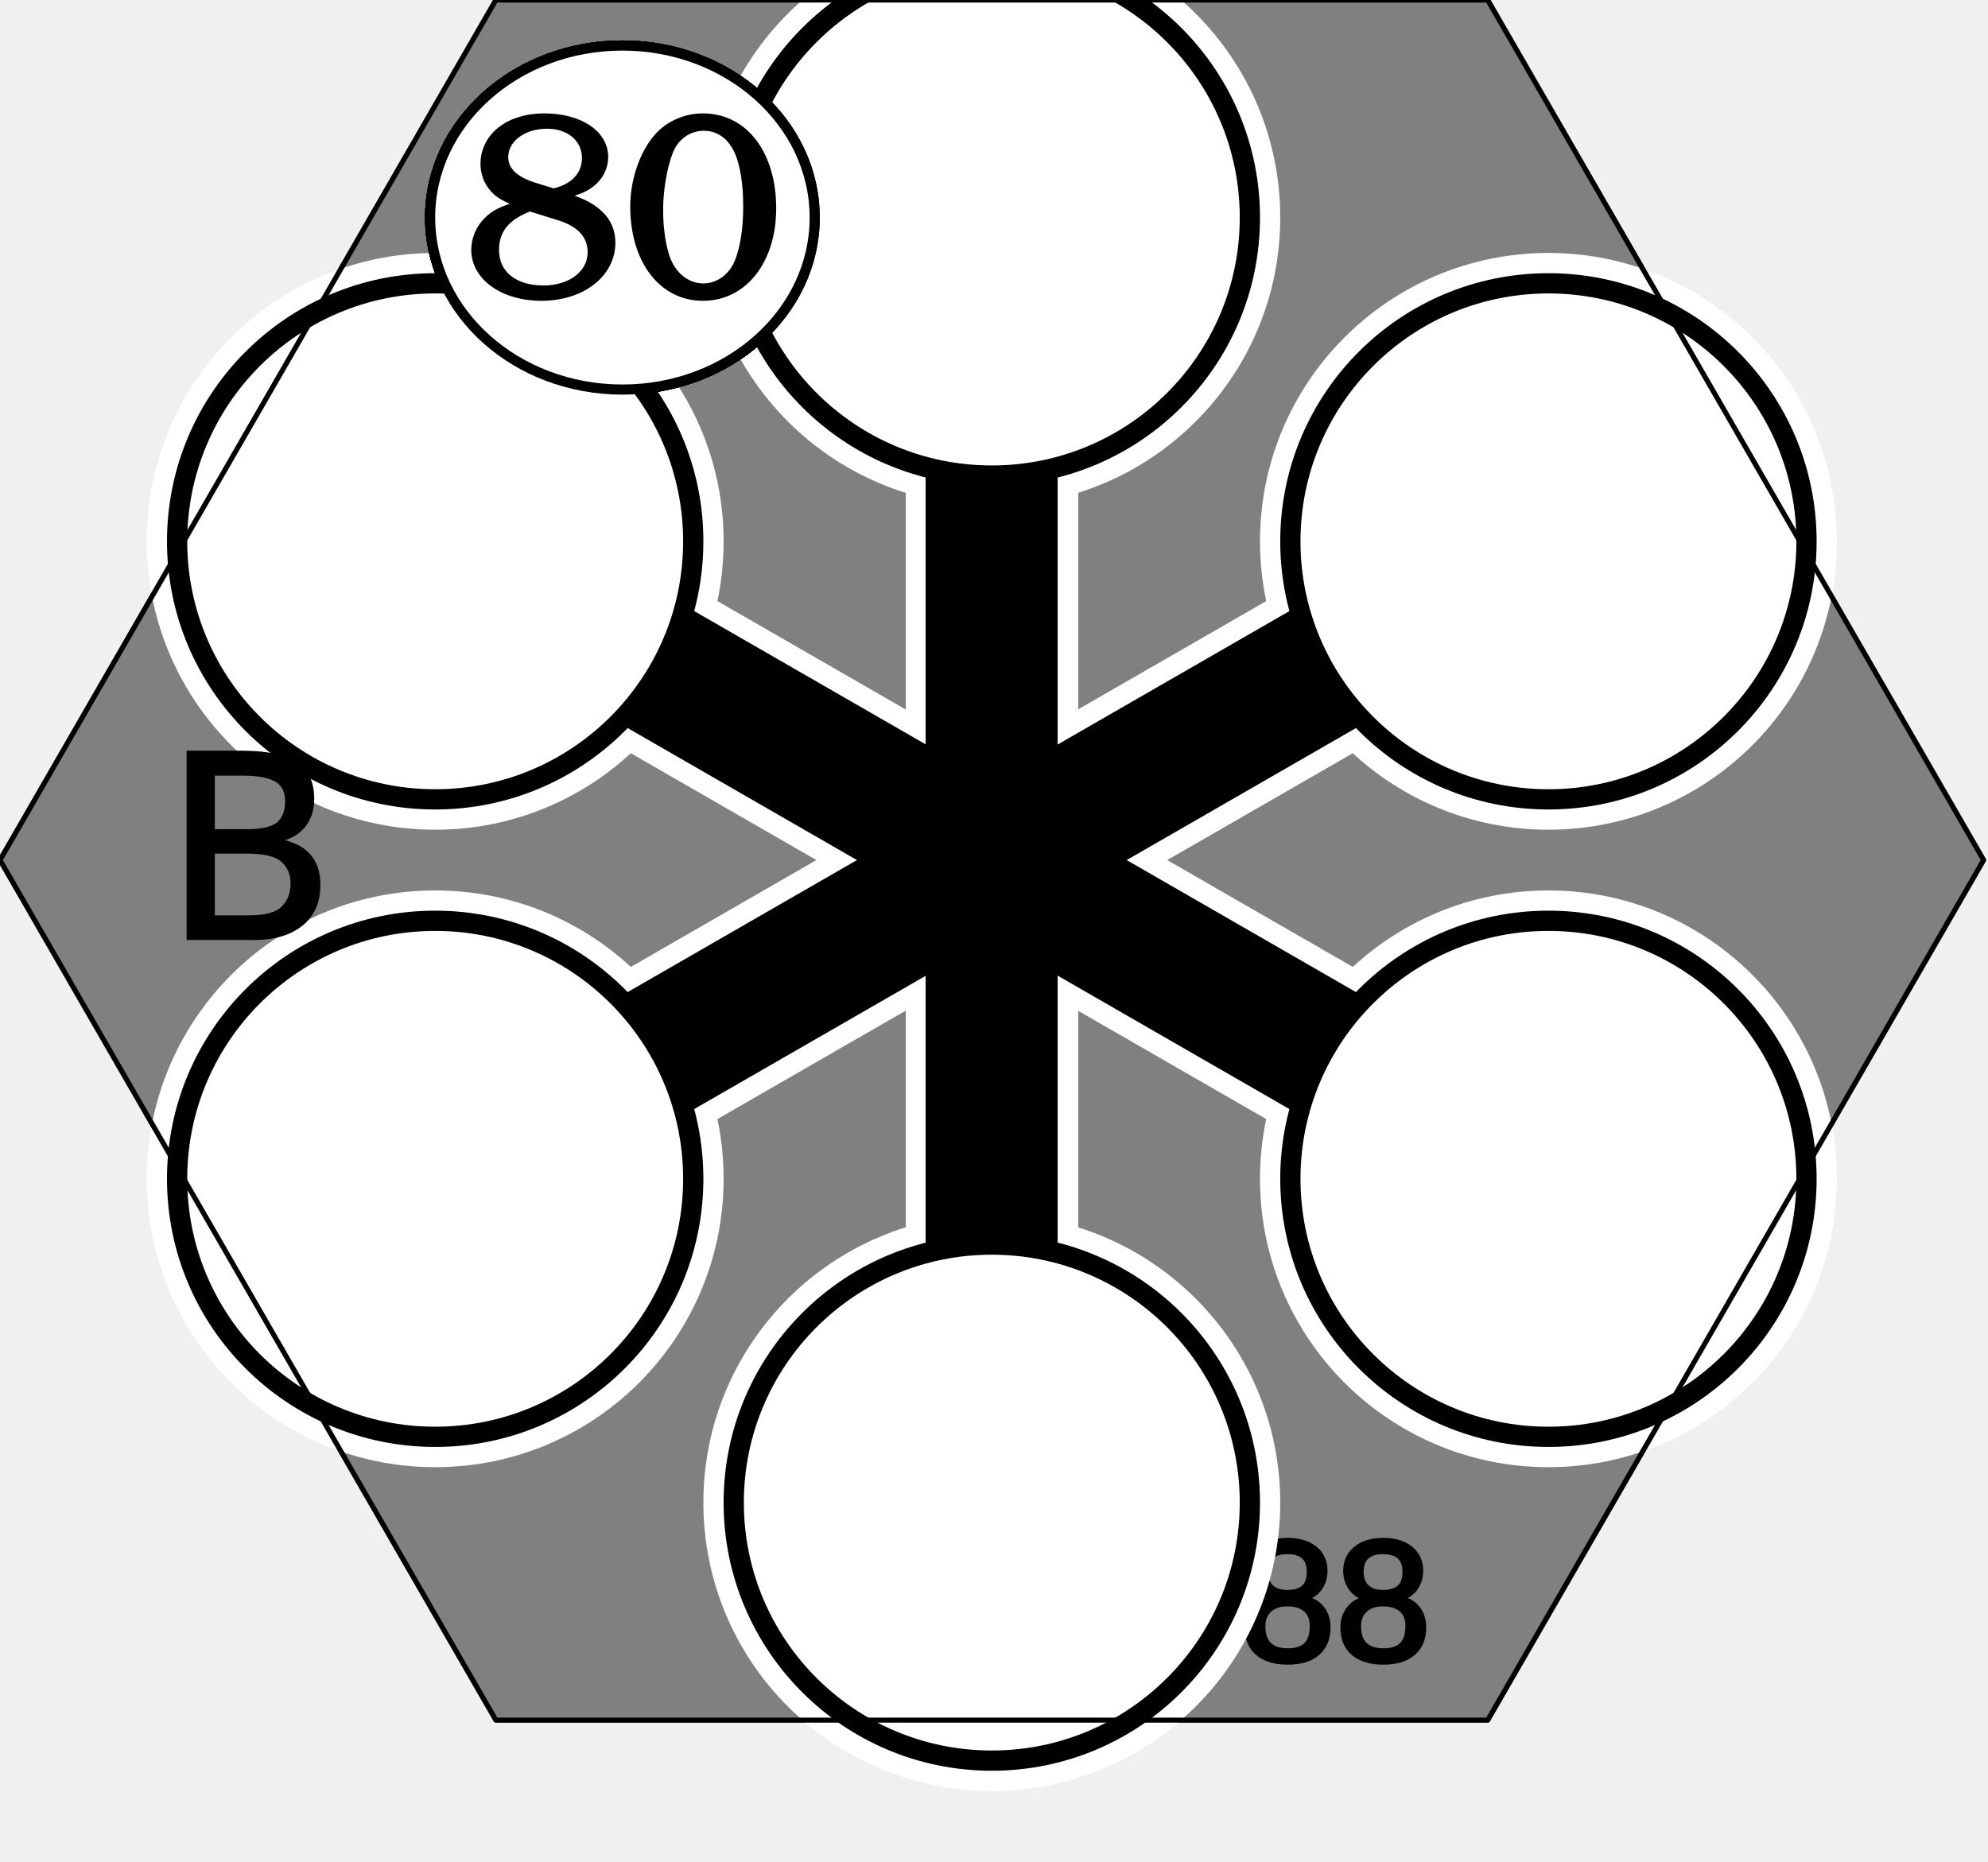
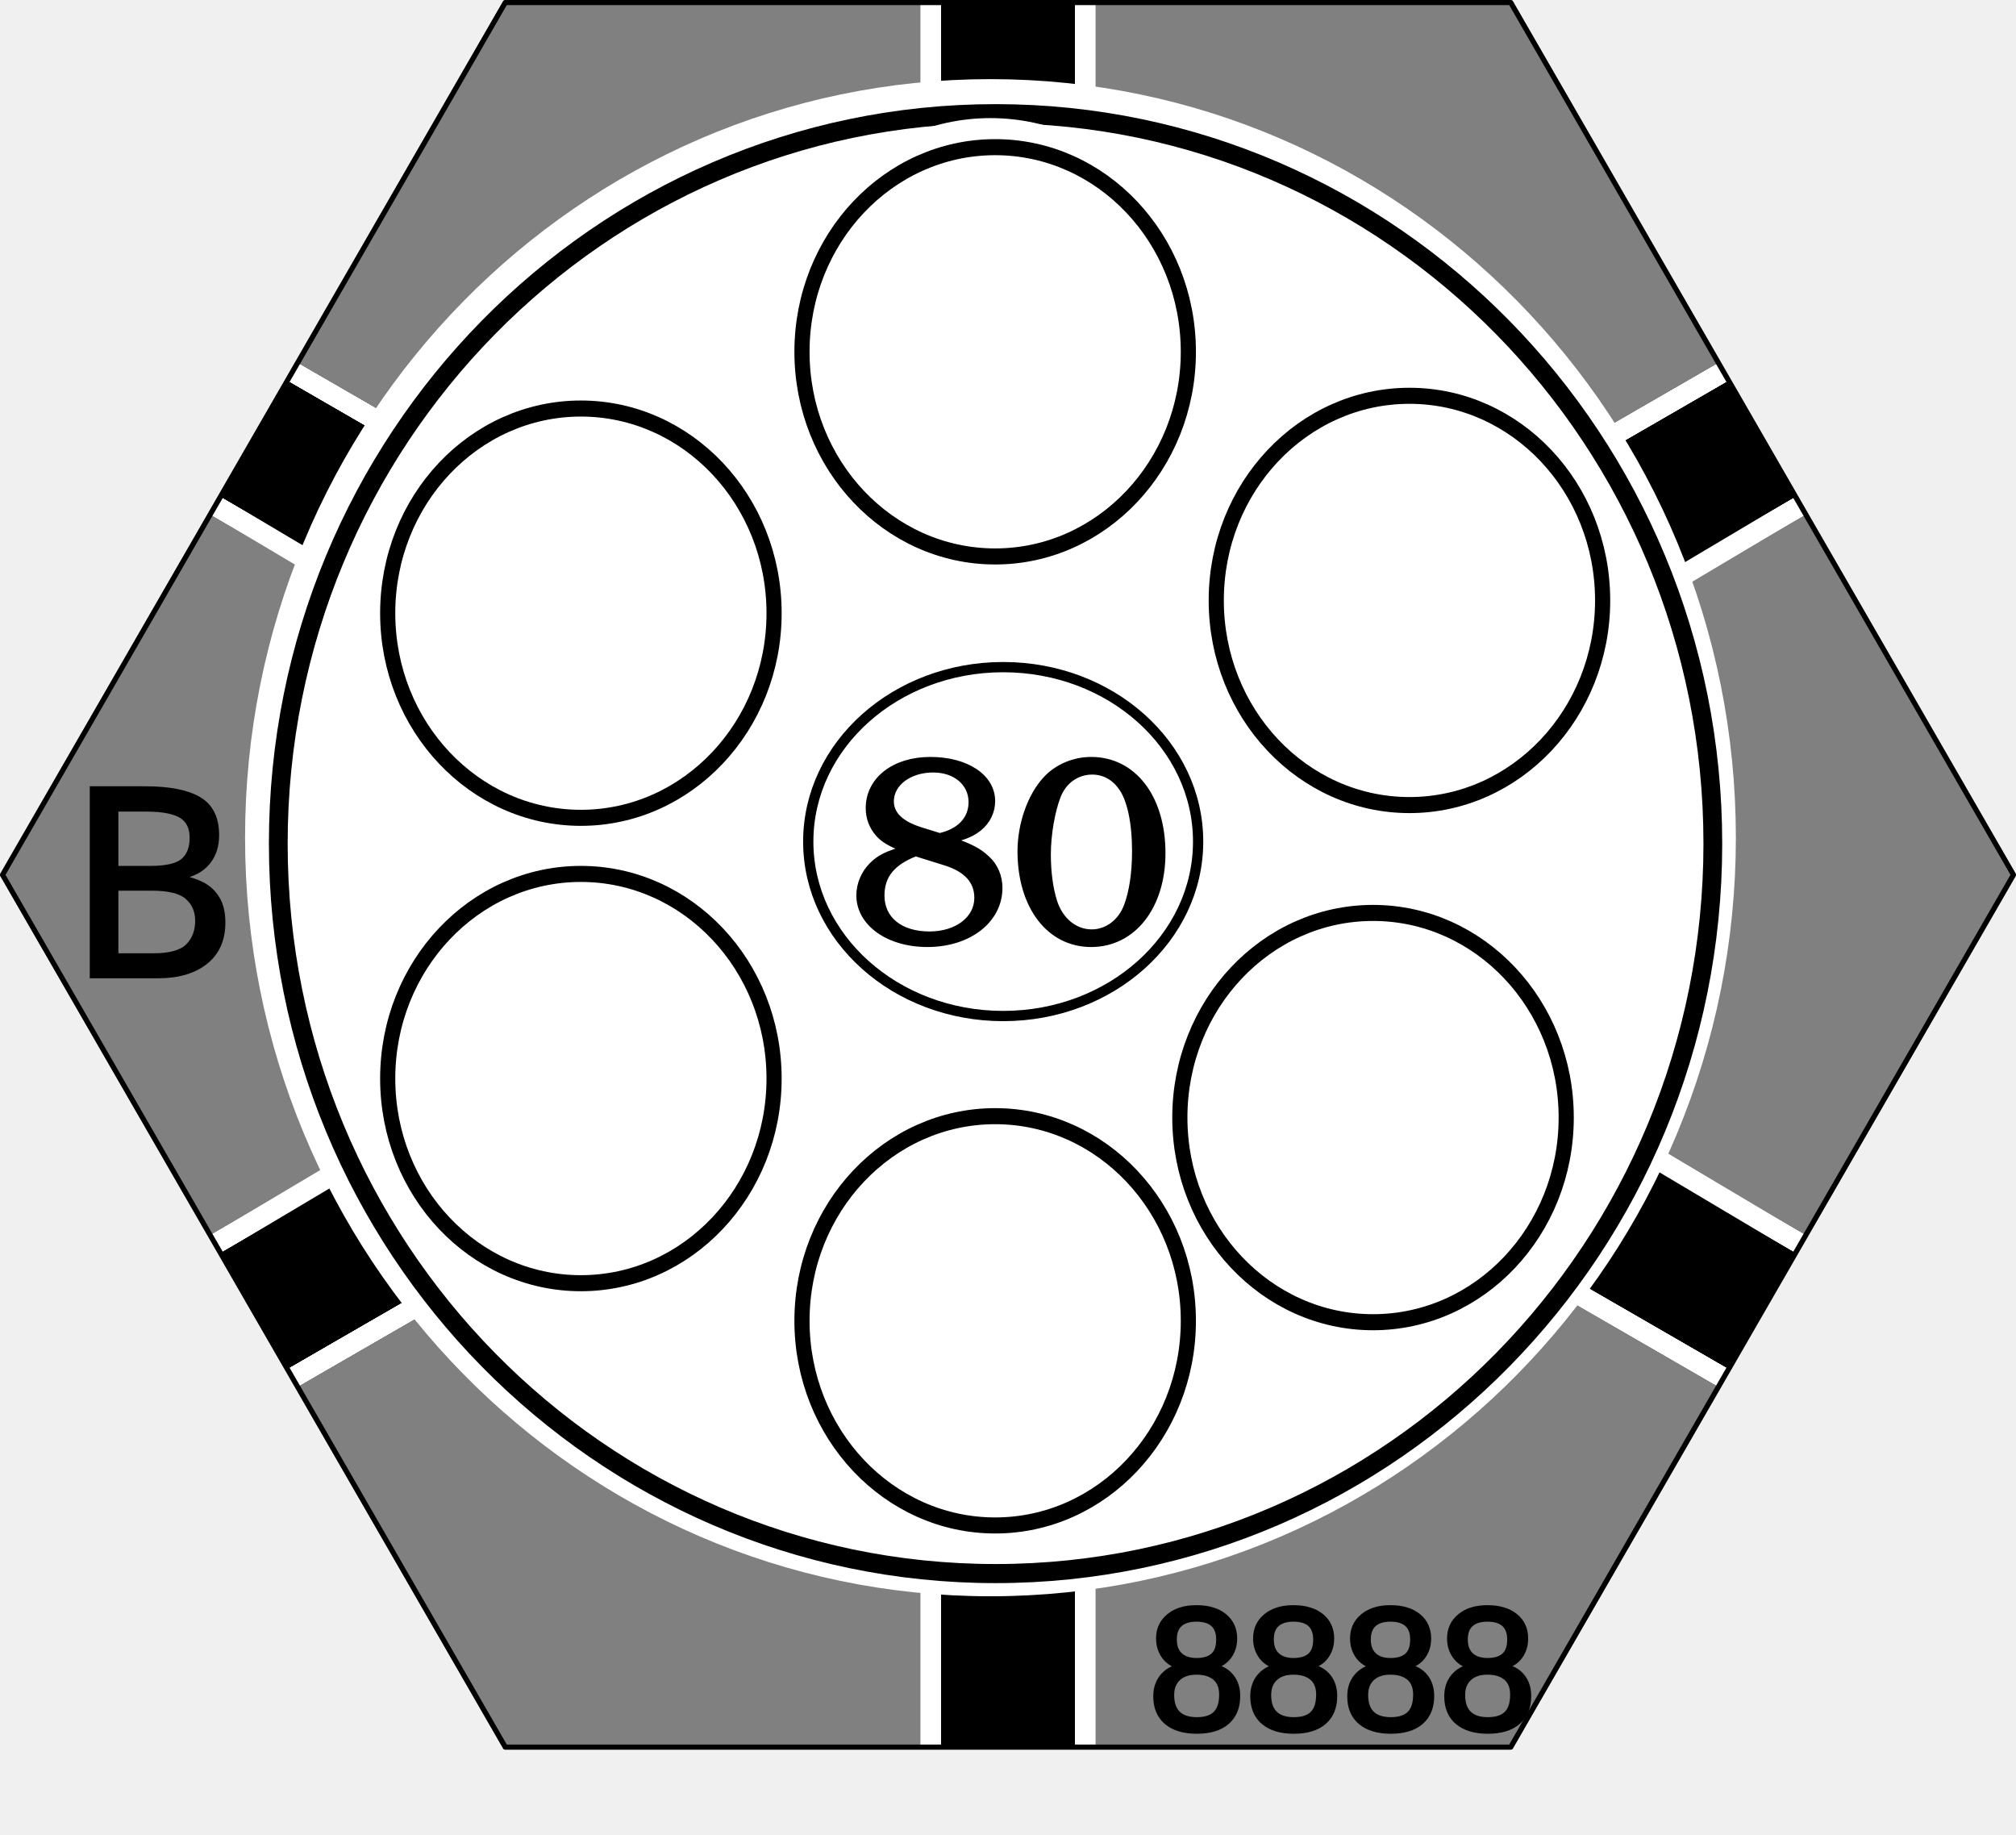
- <svg xmlns="http://www.w3.org/2000/svg" version="1.1">
-   <path d=" M 98,0 L 294,0 L 392,170 L 294,340 L 98,340 L 0,170 Z" fill="#808080" stroke="#808080" stroke-width="1" stroke-linejoin="round" />
-   <text x="245" y="318" dy="0.3em" fill="#000000" stroke="#000000" text-anchor="middle" font-family="Arial" font-size="34">8888</text>
-   <circle cx="86" cy="233" r="51" fill="#FFFFFF" stroke="#FFFFFF" stroke-width="12" />
-   <circle cx="196" cy="297" r="51" fill="#FFFFFF" stroke="#FFFFFF" stroke-width="12" />
-   <circle cx="306" cy="233" r="51" fill="#FFFFFF" stroke="#FFFFFF" stroke-width="12" />
-   <circle cx="306" cy="107" r="51" fill="#FFFFFF" stroke="#FFFFFF" stroke-width="12" />
-   <circle cx="196" cy="43" r="51" fill="#FFFFFF" stroke="#FFFFFF" stroke-width="12" />
-   <circle cx="86" cy="107" r="51" fill="#FFFFFF" stroke="#FFFFFF" stroke-width="12" />
-   <path d="M 306,233 L 343,255" fill="none" stroke="#FFFFFF" stroke-width="34" stroke-linecap="butt" stroke-linejoin="round" />
-   <path d="M 306,107 L 343,85" fill="none" stroke="#FFFFFF" stroke-width="34" stroke-linecap="butt" stroke-linejoin="round" />
-   <path d="M 196,43 L 196,0" fill="none" stroke="#FFFFFF" stroke-width="34" stroke-linecap="butt" stroke-linejoin="round" />
-   <path d="M 86,107 L 49,85" fill="none" stroke="#FFFFFF" stroke-width="34" stroke-linecap="butt" stroke-linejoin="round" />
-   <path d="M 86,233 L 49,255" fill="none" stroke="#FFFFFF" stroke-width="34" stroke-linecap="butt" stroke-linejoin="round" />
-   <path d="M 196,297 L 196,340" fill="none" stroke="#FFFFFF" stroke-width="34" stroke-linecap="butt" stroke-linejoin="round" />
-   <path d="M 343,255 L 196,170 L 196,170" fill="none" stroke="#FFFFFF" stroke-width="34" stroke-linecap="butt" stroke-linejoin="round" />
-   <path d="M 343,85 L 196,170 L 196,170" fill="none" stroke="#FFFFFF" stroke-width="34" stroke-linecap="butt" stroke-linejoin="round" />
-   <path d="M 196,297 L 196,0" fill="none" stroke="#FFFFFF" stroke-width="34" stroke-linecap="butt" stroke-linejoin="round" />
-   <path d="M 49,85 L 196,170 L 196,170" fill="none" stroke="#FFFFFF" stroke-width="34" stroke-linecap="butt" stroke-linejoin="round" />
-   <path d="M 49,255 L 196,170 L 196,170" fill="none" stroke="#FFFFFF" stroke-width="34" stroke-linecap="butt" stroke-linejoin="round" />
-   <path d="M 343,85 L 196,170 L 196,170" fill="none" stroke="#FFFFFF" stroke-width="34" stroke-linecap="butt" stroke-linejoin="round" />
-   <path d="M 196,0 L 196,170 L 196,170" fill="none" stroke="#FFFFFF" stroke-width="34" stroke-linecap="butt" stroke-linejoin="round" />
-   <path d="M 306,233 L 49,85" fill="none" stroke="#FFFFFF" stroke-width="34" stroke-linecap="butt" stroke-linejoin="round" />
-   <path d="M 49,255 L 196,170 L 196,170" fill="none" stroke="#FFFFFF" stroke-width="34" stroke-linecap="butt" stroke-linejoin="round" />
-   <path d="M 49,255 L 196,170 L 196,170" fill="none" stroke="#FFFFFF" stroke-width="34" stroke-linecap="butt" stroke-linejoin="round" />
-   <path d="M 196,340 L 196,170 L 196,170" fill="none" stroke="#FFFFFF" stroke-width="34" stroke-linecap="butt" stroke-linejoin="round" />
-   <path d="M 343,255 L 196,170 L 196,170" fill="none" stroke="#FFFFFF" stroke-width="34" stroke-linecap="butt" stroke-linejoin="round" />
-   <path d="M 196,0 L 196,170 L 196,170" fill="none" stroke="#FFFFFF" stroke-width="34" stroke-linecap="butt" stroke-linejoin="round" />
-   <path d="M 49,85 L 196,170 L 196,170" fill="none" stroke="#FFFFFF" stroke-width="34" stroke-linecap="butt" stroke-linejoin="round" />
-   <path d="M 306,107 L 49,255" fill="none" stroke="#FFFFFF" stroke-width="34" stroke-linecap="butt" stroke-linejoin="round" />
-   <path d="M 196,340 L 196,170 L 196,170" fill="none" stroke="#FFFFFF" stroke-width="34" stroke-linecap="butt" stroke-linejoin="round" />
-   <path d="M 343,85 L 196,170 L 196,170" fill="none" stroke="#FFFFFF" stroke-width="34" stroke-linecap="butt" stroke-linejoin="round" />
-   <path d="M 343,255 L 196,170 L 196,170" fill="none" stroke="#FFFFFF" stroke-width="34" stroke-linecap="butt" stroke-linejoin="round" />
-   <path d="M 196,43 L 196,340" fill="none" stroke="#FFFFFF" stroke-width="34" stroke-linecap="butt" stroke-linejoin="round" />
-   <path d="M 49,255 L 196,170 L 196,170" fill="none" stroke="#FFFFFF" stroke-width="34" stroke-linecap="butt" stroke-linejoin="round" />
-   <path d="M 49,85 L 196,170 L 196,170" fill="none" stroke="#FFFFFF" stroke-width="34" stroke-linecap="butt" stroke-linejoin="round" />
-   <path d="M 49,255 L 196,170 L 196,170" fill="none" stroke="#FFFFFF" stroke-width="34" stroke-linecap="butt" stroke-linejoin="round" />
-   <path d="M 196,340 L 196,170 L 196,170" fill="none" stroke="#FFFFFF" stroke-width="34" stroke-linecap="butt" stroke-linejoin="round" />
-   <path d="M 86,107 L 343,255" fill="none" stroke="#FFFFFF" stroke-width="34" stroke-linecap="butt" stroke-linejoin="round" />
-   <path d="M 343,85 L 196,170 L 196,170" fill="none" stroke="#FFFFFF" stroke-width="34" stroke-linecap="butt" stroke-linejoin="round" />
-   <path d="M 196,0 L 196,170 L 196,170" fill="none" stroke="#FFFFFF" stroke-width="34" stroke-linecap="butt" stroke-linejoin="round" />
-   <path d="M 196,340 L 196,170 L 196,170" fill="none" stroke="#FFFFFF" stroke-width="34" stroke-linecap="butt" stroke-linejoin="round" />
-   <path d="M 343,255 L 196,170 L 196,170" fill="none" stroke="#FFFFFF" stroke-width="34" stroke-linecap="butt" stroke-linejoin="round" />
-   <path d="M 86,233 L 343,85" fill="none" stroke="#FFFFFF" stroke-width="34" stroke-linecap="butt" stroke-linejoin="round" />
-   <path d="M 196,0 L 196,170 L 196,170" fill="none" stroke="#FFFFFF" stroke-width="34" stroke-linecap="butt" stroke-linejoin="round" />
-   <path d="M 49,85 L 196,170 L 196,170" fill="none" stroke="#FFFFFF" stroke-width="34" stroke-linecap="butt" stroke-linejoin="round" />
-   <path d="M 306,233 L 343,255" fill="none" stroke="#000000" stroke-width="26" stroke-linecap="butt" stroke-linejoin="round" />
-   <path d="M 306,107 L 343,85" fill="none" stroke="#000000" stroke-width="26" stroke-linecap="butt" stroke-linejoin="round" />
-   <path d="M 196,43 L 196,0" fill="none" stroke="#000000" stroke-width="26" stroke-linecap="butt" stroke-linejoin="round" />
-   <path d="M 86,107 L 49,85" fill="none" stroke="#000000" stroke-width="26" stroke-linecap="butt" stroke-linejoin="round" />
-   <path d="M 86,233 L 49,255" fill="none" stroke="#000000" stroke-width="26" stroke-linecap="butt" stroke-linejoin="round" />
-   <path d="M 196,297 L 196,340" fill="none" stroke="#000000" stroke-width="26" stroke-linecap="butt" stroke-linejoin="round" />
-   <path d="M 343,255 L 196,170 L 196,170" fill="none" stroke="#000000" stroke-width="26" stroke-linecap="butt" stroke-linejoin="round" />
-   <path d="M 343,85 L 196,170 L 196,170" fill="none" stroke="#000000" stroke-width="26" stroke-linecap="butt" stroke-linejoin="round" />
-   <path d="M 196,297 L 196,0" fill="none" stroke="#000000" stroke-width="26" stroke-linecap="butt" stroke-linejoin="round" />
-   <path d="M 49,85 L 196,170 L 196,170" fill="none" stroke="#000000" stroke-width="26" stroke-linecap="butt" stroke-linejoin="round" />
-   <path d="M 49,255 L 196,170 L 196,170" fill="none" stroke="#000000" stroke-width="26" stroke-linecap="butt" stroke-linejoin="round" />
-   <path d="M 343,85 L 196,170 L 196,170" fill="none" stroke="#000000" stroke-width="26" stroke-linecap="butt" stroke-linejoin="round" />
-   <path d="M 196,0 L 196,170 L 196,170" fill="none" stroke="#000000" stroke-width="26" stroke-linecap="butt" stroke-linejoin="round" />
-   <path d="M 306,233 L 49,85" fill="none" stroke="#000000" stroke-width="26" stroke-linecap="butt" stroke-linejoin="round" />
-   <path d="M 49,255 L 196,170 L 196,170" fill="none" stroke="#000000" stroke-width="26" stroke-linecap="butt" stroke-linejoin="round" />
-   <path d="M 49,255 L 196,170 L 196,170" fill="none" stroke="#000000" stroke-width="26" stroke-linecap="butt" stroke-linejoin="round" />
-   <path d="M 196,340 L 196,170 L 196,170" fill="none" stroke="#000000" stroke-width="26" stroke-linecap="butt" stroke-linejoin="round" />
-   <path d="M 343,255 L 196,170 L 196,170" fill="none" stroke="#000000" stroke-width="26" stroke-linecap="butt" stroke-linejoin="round" />
-   <path d="M 196,0 L 196,170 L 196,170" fill="none" stroke="#000000" stroke-width="26" stroke-linecap="butt" stroke-linejoin="round" />
-   <path d="M 49,85 L 196,170 L 196,170" fill="none" stroke="#000000" stroke-width="26" stroke-linecap="butt" stroke-linejoin="round" />
-   <path d="M 306,107 L 49,255" fill="none" stroke="#000000" stroke-width="26" stroke-linecap="butt" stroke-linejoin="round" />
-   <path d="M 196,340 L 196,170 L 196,170" fill="none" stroke="#000000" stroke-width="26" stroke-linecap="butt" stroke-linejoin="round" />
-   <path d="M 343,85 L 196,170 L 196,170" fill="none" stroke="#000000" stroke-width="26" stroke-linecap="butt" stroke-linejoin="round" />
-   <path d="M 343,255 L 196,170 L 196,170" fill="none" stroke="#000000" stroke-width="26" stroke-linecap="butt" stroke-linejoin="round" />
-   <path d="M 196,43 L 196,340" fill="none" stroke="#000000" stroke-width="26" stroke-linecap="butt" stroke-linejoin="round" />
-   <path d="M 49,255 L 196,170 L 196,170" fill="none" stroke="#000000" stroke-width="26" stroke-linecap="butt" stroke-linejoin="round" />
-   <path d="M 49,85 L 196,170 L 196,170" fill="none" stroke="#000000" stroke-width="26" stroke-linecap="butt" stroke-linejoin="round" />
-   <path d="M 49,255 L 196,170 L 196,170" fill="none" stroke="#000000" stroke-width="26" stroke-linecap="butt" stroke-linejoin="round" />
-   <path d="M 196,340 L 196,170 L 196,170" fill="none" stroke="#000000" stroke-width="26" stroke-linecap="butt" stroke-linejoin="round" />
-   <path d="M 86,107 L 343,255" fill="none" stroke="#000000" stroke-width="26" stroke-linecap="butt" stroke-linejoin="round" />
-   <path d="M 343,85 L 196,170 L 196,170" fill="none" stroke="#000000" stroke-width="26" stroke-linecap="butt" stroke-linejoin="round" />
-   <path d="M 196,0 L 196,170 L 196,170" fill="none" stroke="#000000" stroke-width="26" stroke-linecap="butt" stroke-linejoin="round" />
-   <path d="M 196,340 L 196,170 L 196,170" fill="none" stroke="#000000" stroke-width="26" stroke-linecap="butt" stroke-linejoin="round" />
-   <path d="M 343,255 L 196,170 L 196,170" fill="none" stroke="#000000" stroke-width="26" stroke-linecap="butt" stroke-linejoin="round" />
-   <path d="M 86,233 L 343,85" fill="none" stroke="#000000" stroke-width="26" stroke-linecap="butt" stroke-linejoin="round" />
-   <path d="M 196,0 L 196,170 L 196,170" fill="none" stroke="#000000" stroke-width="26" stroke-linecap="butt" stroke-linejoin="round" />
-   <path d="M 49,85 L 196,170 L 196,170" fill="none" stroke="#000000" stroke-width="26" stroke-linecap="butt" stroke-linejoin="round" />
-   <circle cx="86" cy="233" r="51" fill="#FFFFFF" stroke="#000000" stroke-width="4" />
-   <ellipse rx="38" ry="34" cx="123" cy="43" fill="#FFFFFF" stroke="#000000" stroke-width="2" stroke-linejoin="round" />
-   <text x="123" y="43" dy="0.3em" fill="#000000" stroke="#000000" text-anchor="middle" font-family="Bookman Old Style" font-size="51">80</text>
-   <circle cx="196" cy="297" r="51" fill="#FFFFFF" stroke="#000000" stroke-width="4" />
-   <ellipse rx="38" ry="34" cx="123" cy="43" fill="#FFFFFF" stroke="#000000" stroke-width="2" stroke-linejoin="round" />
-   <text x="123" y="43" dy="0.3em" fill="#000000" stroke="#000000" text-anchor="middle" font-family="Bookman Old Style" font-size="51">80</text>
-   <circle cx="306" cy="233" r="51" fill="#FFFFFF" stroke="#000000" stroke-width="4" />
-   <ellipse rx="38" ry="34" cx="123" cy="43" fill="#FFFFFF" stroke="#000000" stroke-width="2" stroke-linejoin="round" />
-   <text x="123" y="43" dy="0.3em" fill="#000000" stroke="#000000" text-anchor="middle" font-family="Bookman Old Style" font-size="51">80</text>
-   <circle cx="306" cy="107" r="51" fill="#FFFFFF" stroke="#000000" stroke-width="4" />
-   <ellipse rx="38" ry="34" cx="123" cy="43" fill="#FFFFFF" stroke="#000000" stroke-width="2" stroke-linejoin="round" />
-   <text x="123" y="43" dy="0.3em" fill="#000000" stroke="#000000" text-anchor="middle" font-family="Bookman Old Style" font-size="51">80</text>
-   <circle cx="196" cy="43" r="51" fill="#FFFFFF" stroke="#000000" stroke-width="4" />
-   <ellipse rx="38" ry="34" cx="123" cy="43" fill="#FFFFFF" stroke="#000000" stroke-width="2" stroke-linejoin="round" />
-   <text x="123" y="43" dy="0.3em" fill="#000000" stroke="#000000" text-anchor="middle" font-family="Bookman Old Style" font-size="51">80</text>
-   <circle cx="86" cy="107" r="51" fill="#FFFFFF" stroke="#000000" stroke-width="4" />
-   <ellipse rx="38" ry="34" cx="123" cy="43" fill="#FFFFFF" stroke="#000000" stroke-width="2" stroke-linejoin="round" />
-   <text x="123" y="43" dy="0.3em" fill="#000000" stroke="#000000" text-anchor="middle" font-family="Bookman Old Style" font-size="51">80</text>
-   <text x="49" y="170" dy="0.3em" fill="#000000" stroke="#000000" text-anchor="middle" font-family="TimpaniHeavy" font-size="51">B</text>
-   <path d=" M 98,0 L 294,0 L 392,170 L 294,340 L 98,340 L 0,170 Z" fill="none" stroke="black" stroke-width="1" stroke-linejoin="round" />
+ <svg xmlns="http://www.w3.org/2000/svg" version="1.1" id="svg2" width="393" height="357.5">
+   <defs id="defs210" />
+   <path d="m 98.5,0.5 196,0 98,170 -98,170 -196,0 -98,-170 z" id="path4" style="fill:#808080;stroke:#808080;stroke-width:1;stroke-linejoin:round" />
+   <text x="261.652" y="19.068" dy="318" font-size="34" id="text6" style="font-size:34px;text-anchor:middle;fill:#000000;stroke:#000000;font-family:Arial">8888</text>
+   <path d="m 306.5,233.5 37,22" id="path20" style="fill:none;stroke:#ffffff;stroke-width:34;stroke-linecap:butt;stroke-linejoin:round" />
+   <path d="m 306.5,107.5 37,-22" id="path22" style="fill:none;stroke:#ffffff;stroke-width:34;stroke-linecap:butt;stroke-linejoin:round" />
+   <path d="m 196.5,43.5 0,-43" id="path24" style="fill:none;stroke:#ffffff;stroke-width:34;stroke-linecap:butt;stroke-linejoin:round" />
+   <path d="m 86.5,107.5 -37,-22" id="path26" style="fill:none;stroke:#ffffff;stroke-width:34;stroke-linecap:butt;stroke-linejoin:round" />
+   <path d="m 86.5,233.5 -37,22" id="path28" style="fill:none;stroke:#ffffff;stroke-width:34;stroke-linecap:butt;stroke-linejoin:round" />
+   <path d="m 196.5,297.5 0,43" id="path30" style="fill:none;stroke:#ffffff;stroke-width:34;stroke-linecap:butt;stroke-linejoin:round" />
+   <path d="m 343.5,255.5 -147,-85 0,0" id="path32" style="fill:none;stroke:#ffffff;stroke-width:34;stroke-linecap:butt;stroke-linejoin:round" />
+   <path d="m 343.5,85.5 -147,85 0,0" id="path34" style="fill:none;stroke:#ffffff;stroke-width:34;stroke-linecap:butt;stroke-linejoin:round" />
+   <path d="m 196.5,297.5 0,-297" id="path36" style="fill:none;stroke:#ffffff;stroke-width:34;stroke-linecap:butt;stroke-linejoin:round" />
+   <path d="m 49.5,85.5 147,85 0,0" id="path38" style="fill:none;stroke:#ffffff;stroke-width:34;stroke-linecap:butt;stroke-linejoin:round" />
+   <path d="m 49.5,255.5 147,-85 0,0" id="path40" style="fill:none;stroke:#ffffff;stroke-width:34;stroke-linecap:butt;stroke-linejoin:round" />
+   <path d="m 343.5,85.5 -147,85 0,0" id="path42" style="fill:none;stroke:#ffffff;stroke-width:34;stroke-linecap:butt;stroke-linejoin:round" />
+   <path d="m 196.5,0.5 0,170 0,0" id="path44" style="fill:none;stroke:#ffffff;stroke-width:34;stroke-linecap:butt;stroke-linejoin:round" />
+   <path d="M 306.5,233.5 49.5,85.5" id="path46" style="fill:none;stroke:#ffffff;stroke-width:34;stroke-linecap:butt;stroke-linejoin:round" />
+   <path d="m 49.5,255.5 147,-85 0,0" id="path48" style="fill:none;stroke:#ffffff;stroke-width:34;stroke-linecap:butt;stroke-linejoin:round" />
+   <path d="m 49.5,255.5 147,-85 0,0" id="path50" style="fill:none;stroke:#ffffff;stroke-width:34;stroke-linecap:butt;stroke-linejoin:round" />
+   <path d="m 196.5,340.5 0,-170 0,0" id="path52" style="fill:none;stroke:#ffffff;stroke-width:34;stroke-linecap:butt;stroke-linejoin:round" />
+   <path d="m 343.5,255.5 -147,-85 0,0" id="path54" style="fill:none;stroke:#ffffff;stroke-width:34;stroke-linecap:butt;stroke-linejoin:round" />
+   <path d="m 196.5,0.5 0,170 0,0" id="path56" style="fill:none;stroke:#ffffff;stroke-width:34;stroke-linecap:butt;stroke-linejoin:round" />
+   <path d="m 49.5,85.5 147,85 0,0" id="path58" style="fill:none;stroke:#ffffff;stroke-width:34;stroke-linecap:butt;stroke-linejoin:round" />
+   <path d="m 306.5,107.5 -257,148" id="path60" style="fill:none;stroke:#ffffff;stroke-width:34;stroke-linecap:butt;stroke-linejoin:round" />
+   <path d="m 196.5,340.5 0,-170 0,0" id="path62" style="fill:none;stroke:#ffffff;stroke-width:34;stroke-linecap:butt;stroke-linejoin:round" />
+   <path d="m 343.5,85.5 -147,85 0,0" id="path64" style="fill:none;stroke:#ffffff;stroke-width:34;stroke-linecap:butt;stroke-linejoin:round" />
+   <path d="m 343.5,255.5 -147,-85 0,0" id="path66" style="fill:none;stroke:#ffffff;stroke-width:34;stroke-linecap:butt;stroke-linejoin:round" />
+   <path d="m 196.5,43.5 0,297" id="path68" style="fill:none;stroke:#ffffff;stroke-width:34;stroke-linecap:butt;stroke-linejoin:round" />
+   <path d="m 49.5,255.5 147,-85 0,0" id="path70" style="fill:none;stroke:#ffffff;stroke-width:34;stroke-linecap:butt;stroke-linejoin:round" />
+   <path d="m 49.5,85.5 147,85 0,0" id="path72" style="fill:none;stroke:#ffffff;stroke-width:34;stroke-linecap:butt;stroke-linejoin:round" />
+   <path d="m 49.5,255.5 147,-85 0,0" id="path74" style="fill:none;stroke:#ffffff;stroke-width:34;stroke-linecap:butt;stroke-linejoin:round" />
+   <path d="m 196.5,340.5 0,-170 0,0" id="path76" style="fill:none;stroke:#ffffff;stroke-width:34;stroke-linecap:butt;stroke-linejoin:round" />
+   <path d="m 86.5,107.5 257,148" id="path78" style="fill:none;stroke:#ffffff;stroke-width:34;stroke-linecap:butt;stroke-linejoin:round" />
+   <path d="m 343.5,85.5 -147,85 0,0" id="path80" style="fill:none;stroke:#ffffff;stroke-width:34;stroke-linecap:butt;stroke-linejoin:round" />
+   <path d="m 196.5,0.5 0,170 0,0" id="path82" style="fill:none;stroke:#ffffff;stroke-width:34;stroke-linecap:butt;stroke-linejoin:round" />
+   <path d="m 196.5,340.5 0,-170 0,0" id="path84" style="fill:none;stroke:#ffffff;stroke-width:34;stroke-linecap:butt;stroke-linejoin:round" />
+   <path d="m 343.5,255.5 -147,-85 0,0" id="path86" style="fill:none;stroke:#ffffff;stroke-width:34;stroke-linecap:butt;stroke-linejoin:round" />
+   <path d="m 86.5,233.5 257,-148" id="path88" style="fill:none;stroke:#ffffff;stroke-width:34;stroke-linecap:butt;stroke-linejoin:round" />
+   <path d="m 196.5,0.5 0,170 0,0" id="path90" style="fill:none;stroke:#ffffff;stroke-width:34;stroke-linecap:butt;stroke-linejoin:round" />
+   <path d="m 49.5,85.5 147,85 0,0" id="path92" style="fill:none;stroke:#ffffff;stroke-width:34;stroke-linecap:butt;stroke-linejoin:round" />
+   <path d="m 306.5,233.5 37,22" id="path94" style="fill:none;stroke:#000000;stroke-width:26;stroke-linecap:butt;stroke-linejoin:round" />
+   <path d="m 306.5,107.5 37,-22" id="path96" style="fill:none;stroke:#000000;stroke-width:26;stroke-linecap:butt;stroke-linejoin:round" />
+   <path d="m 196.5,43.5 0,-43" id="path98" style="fill:none;stroke:#000000;stroke-width:26;stroke-linecap:butt;stroke-linejoin:round" />
+   <path d="m 86.5,107.5 -37,-22" id="path100" style="fill:none;stroke:#000000;stroke-width:26;stroke-linecap:butt;stroke-linejoin:round" />
+   <path d="m 86.5,233.5 -37,22" id="path102" style="fill:none;stroke:#000000;stroke-width:26;stroke-linecap:butt;stroke-linejoin:round" />
+   <path d="m 196.5,297.5 0,43" id="path104" style="fill:none;stroke:#000000;stroke-width:26;stroke-linecap:butt;stroke-linejoin:round" />
+   <path d="m 343.5,255.5 -147,-85 0,0" id="path106" style="fill:none;stroke:#000000;stroke-width:26;stroke-linecap:butt;stroke-linejoin:round" />
+   <path d="m 343.5,85.5 -147,85 0,0" id="path108" style="fill:none;stroke:#000000;stroke-width:26;stroke-linecap:butt;stroke-linejoin:round" />
+   <path d="m 196.5,297.5 0,-297" id="path110" style="fill:none;stroke:#000000;stroke-width:26;stroke-linecap:butt;stroke-linejoin:round" />
+   <path d="m 49.5,85.5 147,85 0,0" id="path112" style="fill:none;stroke:#000000;stroke-width:26;stroke-linecap:butt;stroke-linejoin:round" />
+   <path d="m 49.5,255.5 147,-85 0,0" id="path114" style="fill:none;stroke:#000000;stroke-width:26;stroke-linecap:butt;stroke-linejoin:round" />
+   <path d="m 343.5,85.5 -147,85 0,0" id="path116" style="fill:none;stroke:#000000;stroke-width:26;stroke-linecap:butt;stroke-linejoin:round" />
+   <path d="m 196.5,0.5 0,170 0,0" id="path118" style="fill:none;stroke:#000000;stroke-width:26;stroke-linecap:butt;stroke-linejoin:round" />
+   <path d="M 306.5,233.5 49.5,85.5" id="path120" style="fill:none;stroke:#000000;stroke-width:26;stroke-linecap:butt;stroke-linejoin:round" />
+   <path d="m 49.5,255.5 147,-85 0,0" id="path122" style="fill:none;stroke:#000000;stroke-width:26;stroke-linecap:butt;stroke-linejoin:round" />
+   <path d="m 49.5,255.5 147,-85 0,0" id="path124" style="fill:none;stroke:#000000;stroke-width:26;stroke-linecap:butt;stroke-linejoin:round" />
+   <path d="m 196.5,340.5 0,-170 0,0" id="path126" style="fill:none;stroke:#000000;stroke-width:26;stroke-linecap:butt;stroke-linejoin:round" />
+   <path d="m 343.5,255.5 -147,-85 0,0" id="path128" style="fill:none;stroke:#000000;stroke-width:26;stroke-linecap:butt;stroke-linejoin:round" />
+   <path d="m 196.5,0.5 0,170 0,0" id="path130" style="fill:none;stroke:#000000;stroke-width:26;stroke-linecap:butt;stroke-linejoin:round" />
+   <path d="m 49.5,85.5 147,85 0,0" id="path132" style="fill:none;stroke:#000000;stroke-width:26;stroke-linecap:butt;stroke-linejoin:round" />
+   <path d="m 306.5,107.5 -257,148" id="path134" style="fill:none;stroke:#000000;stroke-width:26;stroke-linecap:butt;stroke-linejoin:round" />
+   <path d="m 196.5,340.5 0,-170 0,0" id="path136" style="fill:none;stroke:#000000;stroke-width:26;stroke-linecap:butt;stroke-linejoin:round" />
+   <path d="m 343.5,85.5 -147,85 0,0" id="path138" style="fill:none;stroke:#000000;stroke-width:26;stroke-linecap:butt;stroke-linejoin:round" />
+   <path d="m 343.5,255.5 -147,-85 0,0" id="path140" style="fill:none;stroke:#000000;stroke-width:26;stroke-linecap:butt;stroke-linejoin:round" />
+   <path d="m 196.5,43.5 0,297" id="path142" style="fill:none;stroke:#000000;stroke-width:26;stroke-linecap:butt;stroke-linejoin:round" />
+   <path d="m 49.5,255.5 147,-85 0,0" id="path144" style="fill:none;stroke:#000000;stroke-width:26;stroke-linecap:butt;stroke-linejoin:round" />
+   <path d="m 49.5,85.5 147,85 0,0" id="path146" style="fill:none;stroke:#000000;stroke-width:26;stroke-linecap:butt;stroke-linejoin:round" />
+   <path d="m 49.5,255.5 147,-85 0,0" id="path148" style="fill:none;stroke:#000000;stroke-width:26;stroke-linecap:butt;stroke-linejoin:round" />
+   <path d="m 196.5,340.5 0,-170 0,0" id="path150" style="fill:none;stroke:#000000;stroke-width:26;stroke-linecap:butt;stroke-linejoin:round" />
+   <path d="m 86.5,107.5 257,148" id="path152" style="fill:none;stroke:#000000;stroke-width:26;stroke-linecap:butt;stroke-linejoin:round" />
+   <path d="m 343.5,85.5 -147,85 0,0" id="path154" style="fill:none;stroke:#000000;stroke-width:26;stroke-linecap:butt;stroke-linejoin:round" />
+   <path d="m 196.5,0.5 0,170 0,0" id="path156" style="fill:none;stroke:#000000;stroke-width:26;stroke-linecap:butt;stroke-linejoin:round" />
+   <path d="m 196.5,340.5 0,-170 0,0" id="path158" style="fill:none;stroke:#000000;stroke-width:26;stroke-linecap:butt;stroke-linejoin:round" />
+   <path d="m 343.5,255.5 -147,-85 0,0" id="path160" style="fill:none;stroke:#000000;stroke-width:26;stroke-linecap:butt;stroke-linejoin:round" />
+   <path d="m 86.5,233.5 257,-148" id="path162" style="fill:none;stroke:#000000;stroke-width:26;stroke-linecap:butt;stroke-linejoin:round" />
+   <path d="m 196.5,0.5 0,170 0,0" id="path164" style="fill:none;stroke:#000000;stroke-width:26;stroke-linecap:butt;stroke-linejoin:round" />
+   <path d="m 49.5,85.5 147,85 0,0" id="path166" style="fill:none;stroke:#000000;stroke-width:26;stroke-linecap:butt;stroke-linejoin:round" />
+   <text x="29.621" y="20.163" dy="170" font-size="51" id="text204" style="font-size:51px;text-anchor:middle;fill:#000000;stroke:#000000;font-family:TimpaniHeavy">B</text>
+   <path d="m 98.5,0.5 196,0 98,170 -98,170 -196,0 -98,-170 z" id="path206" style="fill:none;stroke:#000000;stroke-width:1;stroke-linejoin:round" />
+   <g id="g3235" transform="translate(-239.2945,-395.8442)">
+     <circle style="fill:#ffffff;stroke:#ffffff;stroke-width:12" transform="matrix(0.9138941,0,0,0.9298231,253.2522,401.0363)" id="circle8-7" r="153" cy="170" cx="196" d="M 349,170 C 349,254.5 280.5,323 196,323 111.5,323 43,254.5 43,170 43,85.5 111.5,17 196,17 c 84.5,0 153,68.5 153,153 z" />
+     <circle style="fill:#ffffff;stroke:#000000;stroke-width:4" transform="matrix(0.9138941,0,0,0.9298231,254.2455,402.1916)" id="circle34" r="153" cy="170" cx="196" d="M 349,170 C 349,254.5 280.5,323 196,323 111.5,323 43,254.5 43,170 43,85.5 111.5,17 196,17 c 84.5,0 153,68.5 153,153 z" />
+   </g>
+   <g id="g3231" transform="translate(98.65421,-382.1772)">
+     <ellipse style="fill:#ffffff;stroke:#000000;stroke-width:2;stroke-linejoin:round" transform="translate(-26.09163,503.1956)" id="ellipse200" cy="43" cx="123" ry="34" rx="38" d="M 161,43 C 161,61.778 143.987,77 123,77 102.013,77 85,61.778 85,43 85,24.222 102.013,9 123,9 c 20.987,0 38,15.222 38,34 z" />
+     <text style="font-size:51px;text-anchor:middle;fill:#000000;stroke:#000000;font-family:Bookman Old Style" id="text202" font-size="51" dy="43" y="522.589" x="98.151">80</text>
+   </g>
+   <g id="g3239" transform="matrix(0.7384298,0,0,0.7820249,-139.9594,-0.925725)">
+     <circle style="fill:#ffffff;stroke:#ffffff;stroke-width:12" transform="translate(244.7643,171.4592)" id="circle14" r="51" cy="107" cx="306" d="m 357,107 c 0,28.167 -22.833,51 -51,51 -28.167,0 -51,-22.833 -51,-51 0,-28.167 22.833,-51 51,-51 28.167,0 51,22.833 51,51 z" />
+     <circle style="fill:#ffffff;stroke:#000000;stroke-width:4" transform="translate(246.0067,172.7017)" id="circle186" r="51" cy="107" cx="306" d="m 357,107 c 0,28.167 -22.833,51 -51,51 -28.167,0 -51,-22.833 -51,-51 0,-28.167 22.833,-51 51,-51 28.167,0 51,22.833 51,51 z" />
+   </g>
+   <g id="g3239-2" transform="matrix(0.7384298,0,0,0.7820249,-213.6198,38.68436)">
+     <circle style="fill:#ffffff;stroke:#ffffff;stroke-width:12" transform="translate(244.7643,171.4592)" id="circle14-9" r="51" cy="107" cx="306" d="m 357,107 c 0,28.167 -22.833,51 -51,51 -28.167,0 -51,-22.833 -51,-51 0,-28.167 22.833,-51 51,-51 28.167,0 51,22.833 51,51 z" />
+     <circle style="fill:#ffffff;stroke:#000000;stroke-width:4" transform="translate(246.0067,172.7017)" id="circle186-3" r="51" cy="107" cx="306" d="m 357,107 c 0,28.167 -22.833,51 -51,51 -28.167,0 -51,-22.833 -51,-51 0,-28.167 22.833,-51 51,-51 28.167,0 51,22.833 51,51 z" />
+   </g>
+   <g id="g3239-9" transform="matrix(0.7384298,0,0,0.7820249,-294.3795,-8.529061)">
+     <circle style="fill:#ffffff;stroke:#ffffff;stroke-width:12" transform="translate(244.7643,171.4592)" id="circle14-0" r="51" cy="107" cx="306" d="m 357,107 c 0,28.167 -22.833,51 -51,51 -28.167,0 -51,-22.833 -51,-51 0,-28.167 22.833,-51 51,-51 28.167,0 51,22.833 51,51 z" />
+     <circle style="fill:#ffffff;stroke:#000000;stroke-width:4" transform="translate(246.0067,172.7017)" id="circle186-2" r="51" cy="107" cx="306" d="m 357,107 c 0,28.167 -22.833,51 -51,51 -28.167,0 -51,-22.833 -51,-51 0,-28.167 22.833,-51 51,-51 28.167,0 51,22.833 51,51 z" />
+   </g>
+   <g id="g3239-0" transform="matrix(0.7384298,0,0,0.7820249,-294.3795,-99.22852)">
+     <circle style="fill:#ffffff;stroke:#ffffff;stroke-width:12" transform="translate(244.7643,171.4592)" id="circle14-7" r="51" cy="107" cx="306" d="m 357,107 c 0,28.167 -22.833,51 -51,51 -28.167,0 -51,-22.833 -51,-51 0,-28.167 22.833,-51 51,-51 28.167,0 51,22.833 51,51 z" />
+     <circle style="fill:#ffffff;stroke:#000000;stroke-width:4" transform="translate(246.0067,172.7017)" id="circle186-0" r="51" cy="107" cx="306" d="m 357,107 c 0,28.167 -22.833,51 -51,51 -28.167,0 -51,-22.833 -51,-51 0,-28.167 22.833,-51 51,-51 28.167,0 51,22.833 51,51 z" />
+   </g>
+   <g id="g3239-8" transform="matrix(0.7384298,0,0,0.7820249,-213.6198,-150.1693)">
+     <circle style="fill:#ffffff;stroke:#ffffff;stroke-width:12" transform="translate(244.7643,171.4592)" id="circle14-1" r="51" cy="107" cx="306" d="m 357,107 c 0,28.167 -22.833,51 -51,51 -28.167,0 -51,-22.833 -51,-51 0,-28.167 22.833,-51 51,-51 28.167,0 51,22.833 51,51 z" />
+     <circle style="fill:#ffffff;stroke:#000000;stroke-width:4" transform="translate(246.0067,172.7017)" id="circle186-6" r="51" cy="107" cx="306" d="m 357,107 c 0,28.167 -22.833,51 -51,51 -28.167,0 -51,-22.833 -51,-51 0,-28.167 22.833,-51 51,-51 28.167,0 51,22.833 51,51 z" />
+   </g>
+   <g id="g3239-4" transform="matrix(0.7384298,0,0,0.7820249,-132.86,-101.7134)">
+     <circle style="fill:#ffffff;stroke:#ffffff;stroke-width:12" transform="translate(244.7643,171.4592)" id="circle14-5" r="51" cy="107" cx="306" d="m 357,107 c 0,28.167 -22.833,51 -51,51 -28.167,0 -51,-22.833 -51,-51 0,-28.167 22.833,-51 51,-51 28.167,0 51,22.833 51,51 z" />
+     <circle style="fill:#ffffff;stroke:#000000;stroke-width:4" transform="translate(246.0067,172.7017)" id="circle186-1" r="51" cy="107" cx="306" d="m 357,107 c 0,28.167 -22.833,51 -51,51 -28.167,0 -51,-22.833 -51,-51 0,-28.167 22.833,-51 51,-51 28.167,0 51,22.833 51,51 z" />
+   </g>
</svg>
